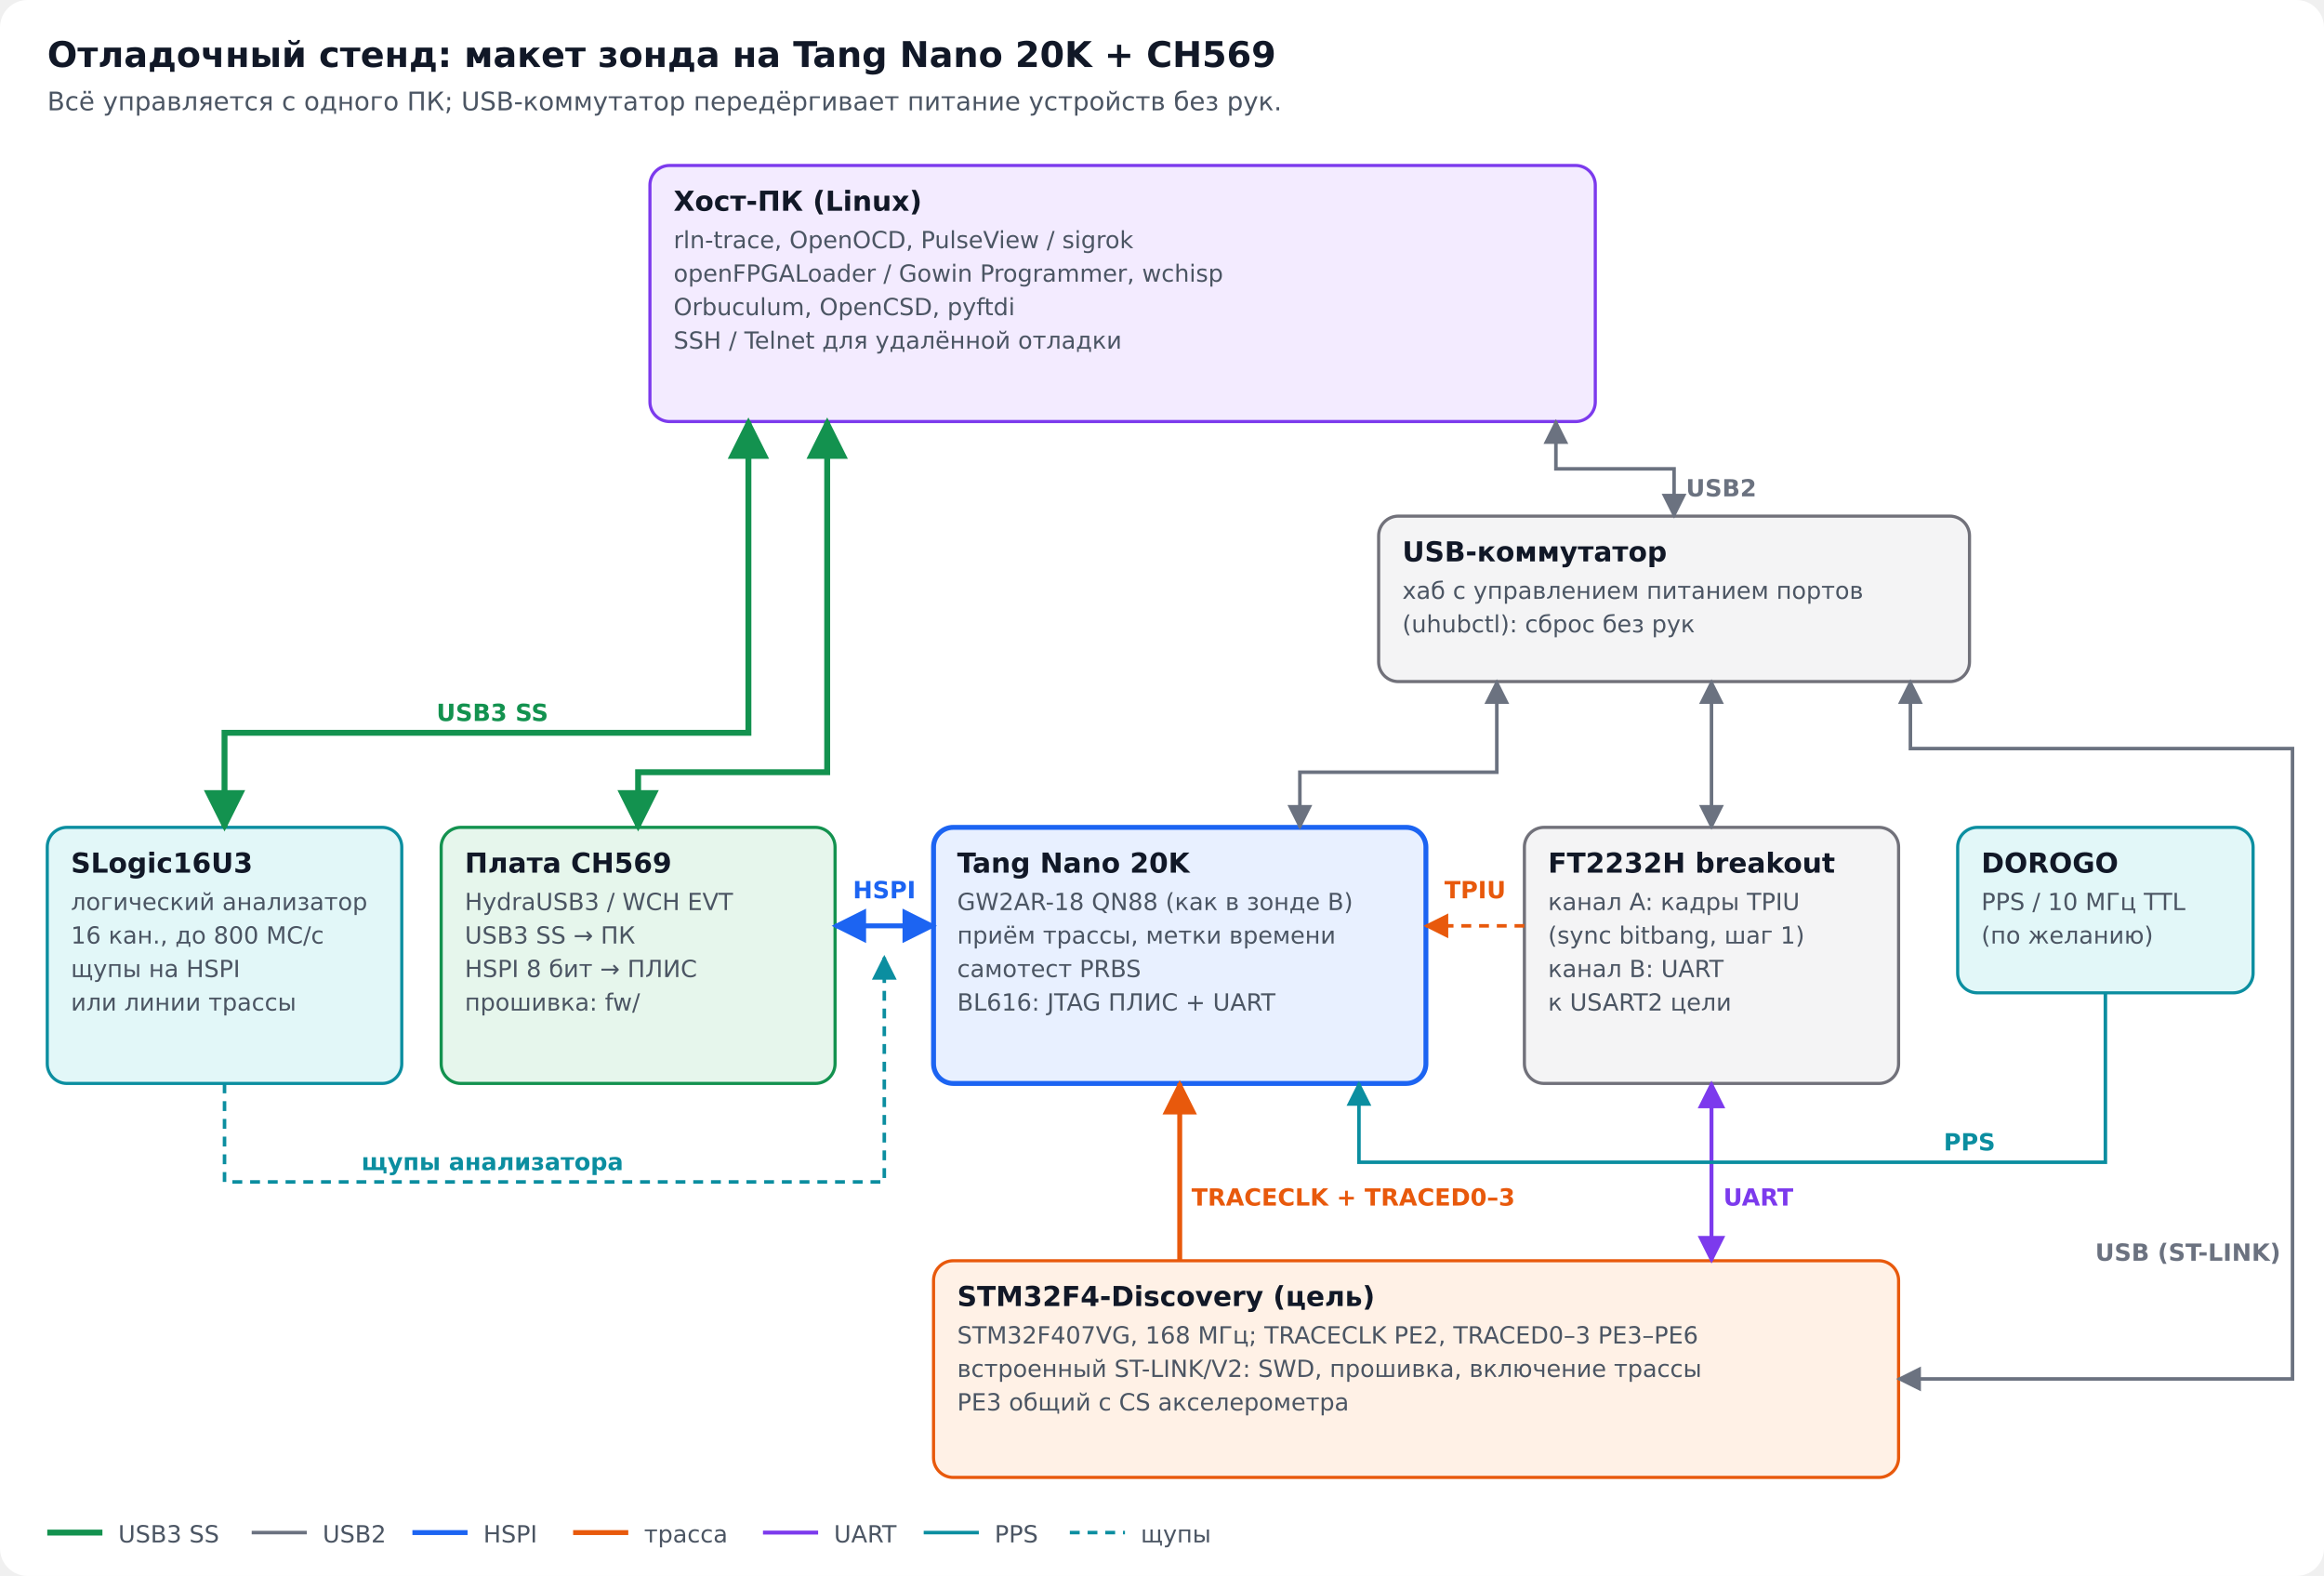
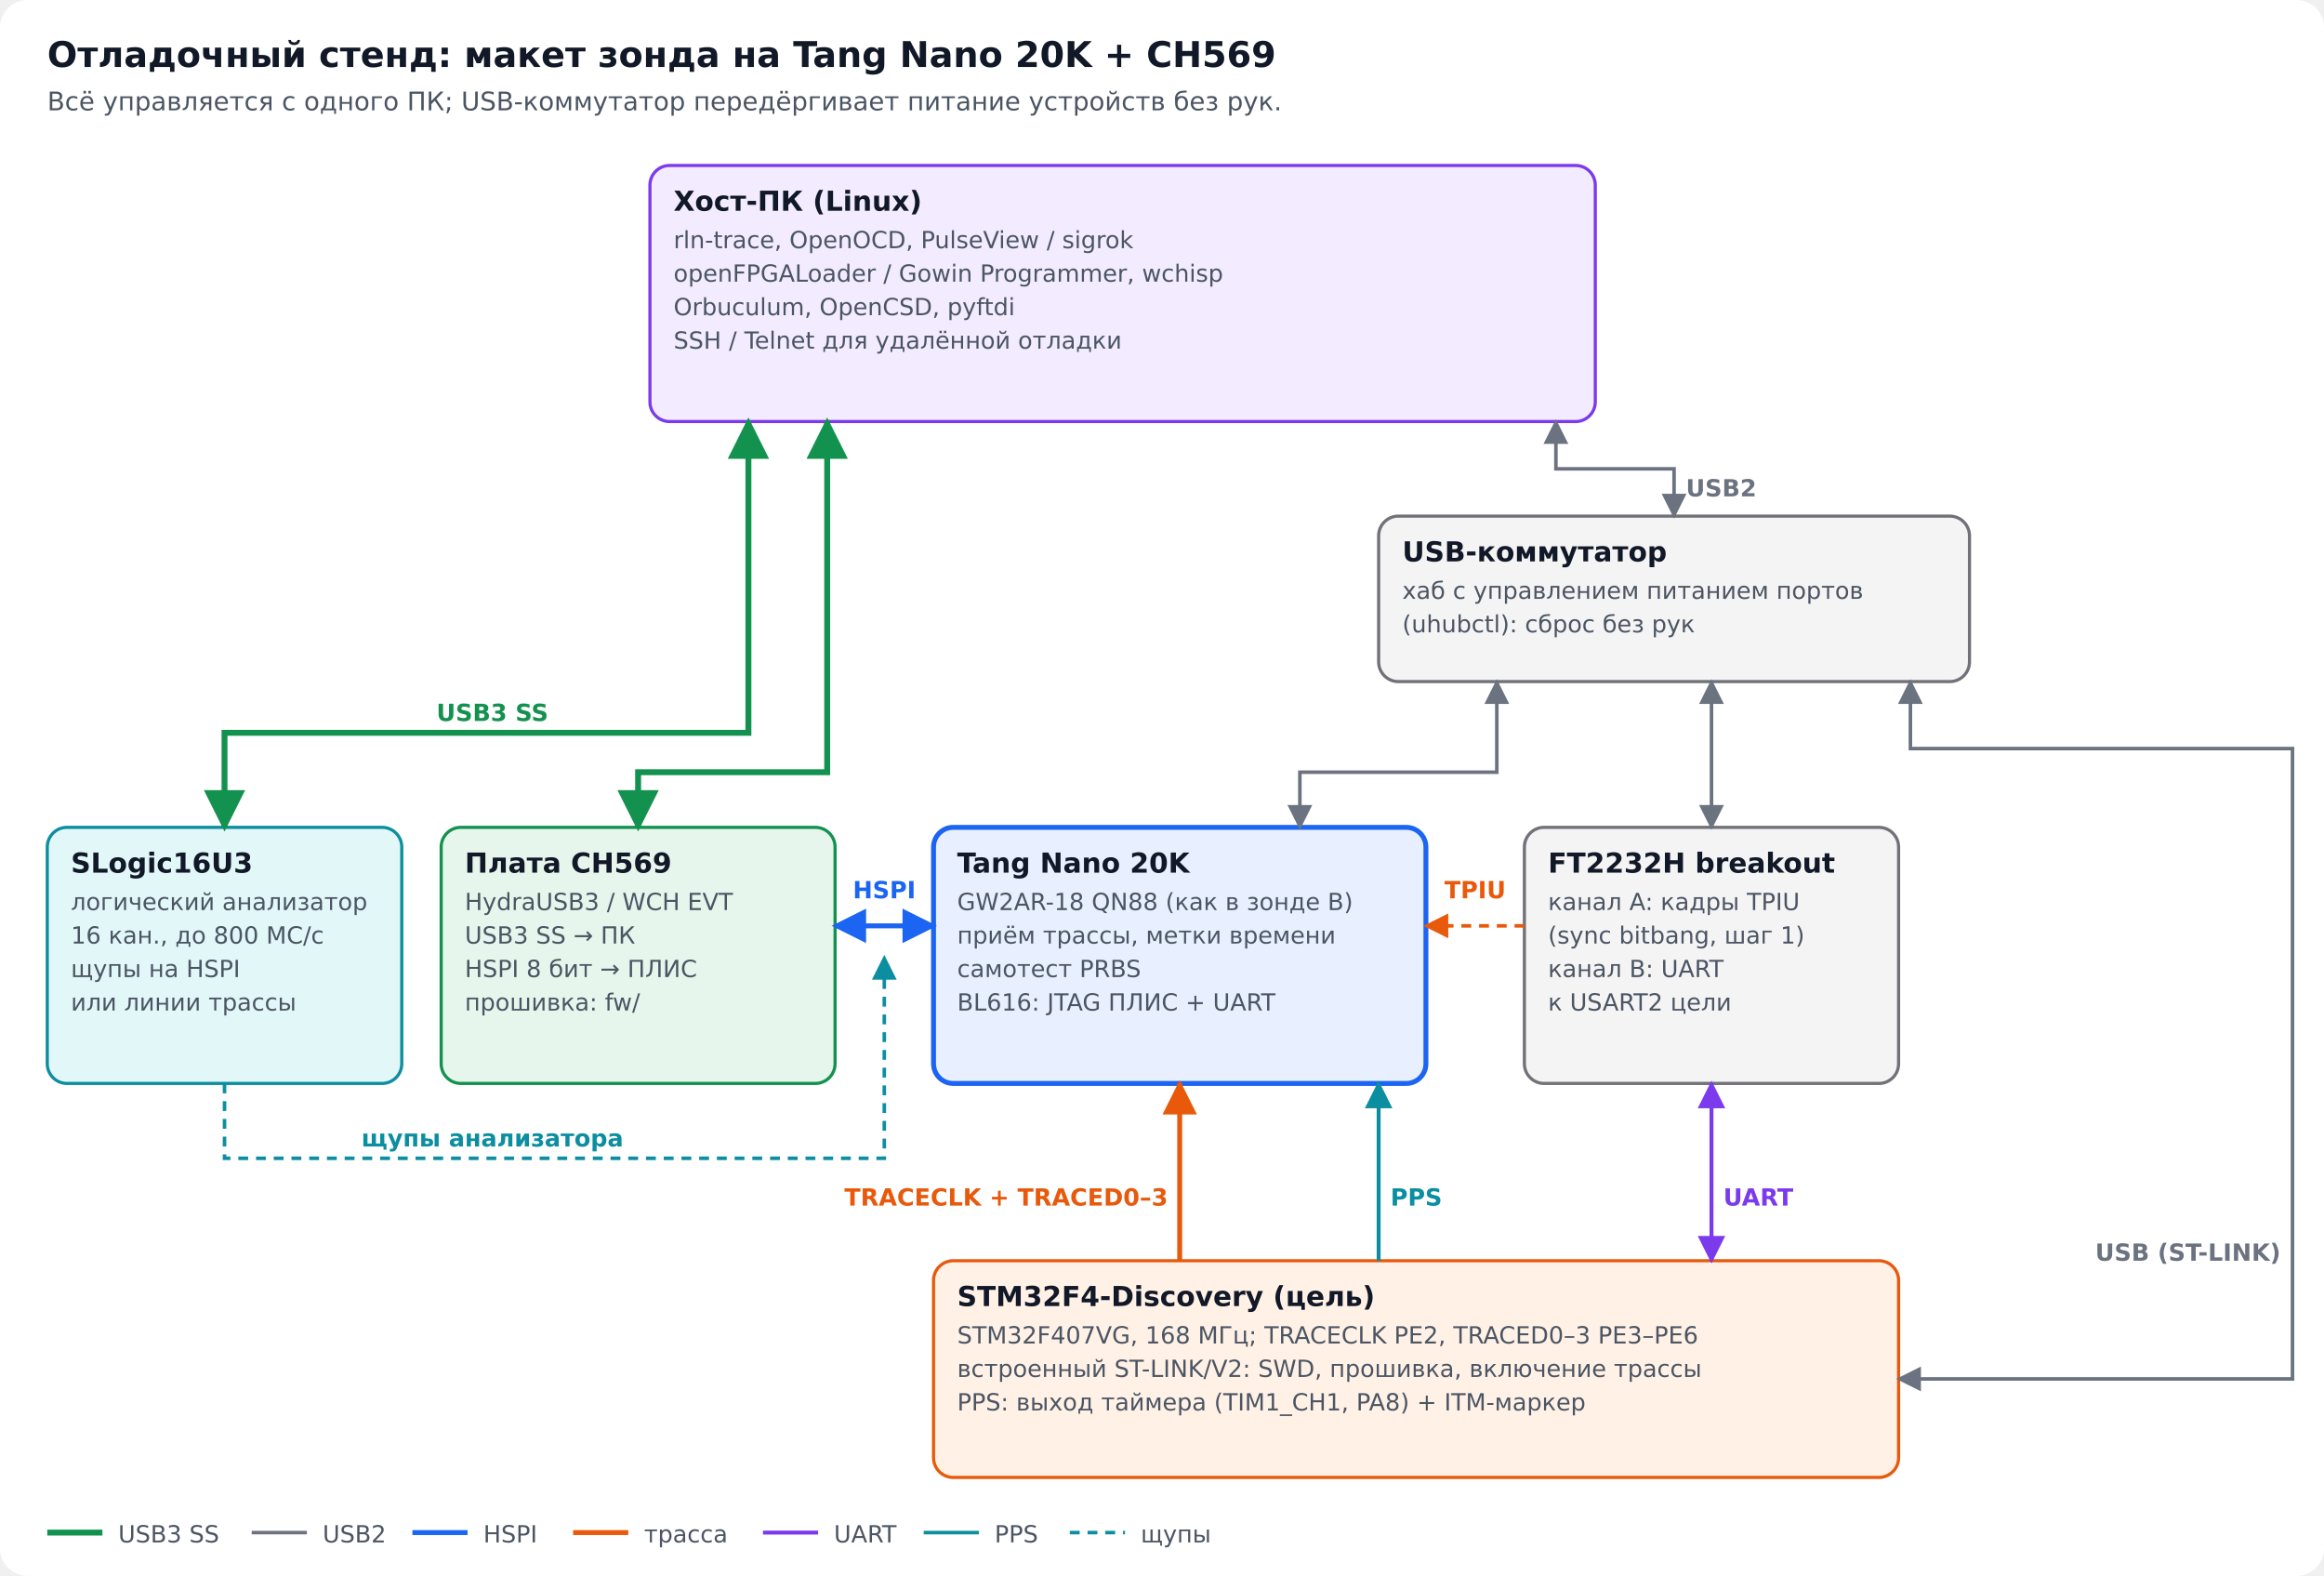
<svg xmlns="http://www.w3.org/2000/svg" viewBox="0 0 1180 800" width="1180" height="800" font-family="'Segoe UI','DejaVu Sans',Helvetica,Arial,sans-serif" role="img">
  <defs>
    <marker id="a0B8EA0" viewBox="0 0 10 10" refX="9" refY="5" markerWidth="7" markerHeight="7" orient="auto-start-reverse">
      <path d="M0 0L10 5L0 10z" fill="#0B8EA0" />
    </marker>
  </defs>
  <defs>
    <marker id="a7C3AED" viewBox="0 0 10 10" refX="9" refY="5" markerWidth="7" markerHeight="7" orient="auto-start-reverse">
      <path d="M0 0L10 5L0 10z" fill="#7C3AED" />
    </marker>
  </defs>
  <defs>
    <marker id="aE8590C" viewBox="0 0 10 10" refX="9" refY="5" markerWidth="7" markerHeight="7" orient="auto-start-reverse">
      <path d="M0 0L10 5L0 10z" fill="#E8590C" />
    </marker>
  </defs>
  <defs>
    <marker id="a1C64F2" viewBox="0 0 10 10" refX="9" refY="5" markerWidth="7" markerHeight="7" orient="auto-start-reverse">
      <path d="M0 0L10 5L0 10z" fill="#1C64F2" />
    </marker>
  </defs>
  <defs>
    <marker id="a6B7280" viewBox="0 0 10 10" refX="9" refY="5" markerWidth="7" markerHeight="7" orient="auto-start-reverse">
      <path d="M0 0L10 5L0 10z" fill="#6B7280" />
    </marker>
  </defs>
  <defs>
    <marker id="a13924F" viewBox="0 0 10 10" refX="9" refY="5" markerWidth="7" markerHeight="7" orient="auto-start-reverse">
      <path d="M0 0L10 5L0 10z" fill="#13924F" />
    </marker>
  </defs>
  <rect x="0" y="0" width="1180" height="800" rx="14" fill="#FFFFFF" />
  <text x="24" y="34" font-size="18" font-weight="700" fill="#111827" text-anchor="start">Отладочный стенд: макет зонда на Tang Nano 20K + CH569</text>
  <text x="24" y="56" font-size="13" font-weight="400" fill="#4B5563" text-anchor="start">Всё управляется с одного ПК; USB-коммутатор передёргивает питание устройств без рук.</text>
  <rect x="330" y="84" width="480" height="130" rx="10" fill="#F3EBFF" stroke="#7C3AED" stroke-width="1.6" />
  <text x="342" y="107" font-size="14" font-weight="700" fill="#111827" text-anchor="start">Хост-ПК (Linux)</text>
  <text x="342" y="126" font-size="12" font-weight="400" fill="#4B5563" text-anchor="start">rln-trace, OpenOCD, PulseView / sigrok</text>
  <text x="342" y="143" font-size="12" font-weight="400" fill="#4B5563" text-anchor="start">openFPGALoader / Gowin Programmer, wchisp</text>
  <text x="342" y="160" font-size="12" font-weight="400" fill="#4B5563" text-anchor="start">Orbuculum, OpenCSD, pyftdi</text>
  <text x="342" y="177" font-size="12" font-weight="400" fill="#4B5563" text-anchor="start">SSH / Telnet для удалённой отладки</text>
  <rect x="700" y="262" width="300" height="84" rx="10" fill="#F4F4F5" stroke="#71717A" stroke-width="1.6" />
  <text x="712" y="285" font-size="14" font-weight="700" fill="#111827" text-anchor="start">USB-коммутатор</text>
  <text x="712" y="304" font-size="12" font-weight="400" fill="#4B5563" text-anchor="start">хаб с управлением питанием портов</text>
  <text x="712" y="321" font-size="12" font-weight="400" fill="#4B5563" text-anchor="start">(uhubctl): сброс без рук</text>
  <rect x="24" y="420" width="180" height="130" rx="10" fill="#E2F7F8" stroke="#0B8EA0" stroke-width="1.6" />
  <text x="36" y="443" font-size="14" font-weight="700" fill="#111827" text-anchor="start">SLogic16U3</text>
  <text x="36" y="462" font-size="12" font-weight="400" fill="#4B5563" text-anchor="start">логический анализатор</text>
  <text x="36" y="479" font-size="12" font-weight="400" fill="#4B5563" text-anchor="start">16 кан., до 800 МС/с</text>
  <text x="36" y="496" font-size="12" font-weight="400" fill="#4B5563" text-anchor="start">щупы на HSPI</text>
  <text x="36" y="513" font-size="12" font-weight="400" fill="#4B5563" text-anchor="start">или линии трассы</text>
  <rect x="224" y="420" width="200" height="130" rx="10" fill="#E6F6EC" stroke="#13924F" stroke-width="1.6" />
  <text x="236" y="443" font-size="14" font-weight="700" fill="#111827" text-anchor="start">Плата CH569</text>
  <text x="236" y="462" font-size="12" font-weight="400" fill="#4B5563" text-anchor="start">HydraUSB3 / WCH EVT</text>
  <text x="236" y="479" font-size="12" font-weight="400" fill="#4B5563" text-anchor="start">USB3 SS → ПК</text>
  <text x="236" y="496" font-size="12" font-weight="400" fill="#4B5563" text-anchor="start">HSPI 8 бит → ПЛИС</text>
  <text x="236" y="513" font-size="12" font-weight="400" fill="#4B5563" text-anchor="start">прошивка: fw/</text>
  <rect x="474" y="420" width="250" height="130" rx="10" fill="#E8F0FF" stroke="#1C64F2" stroke-width="2.5" />
  <text x="486" y="443" font-size="14" font-weight="700" fill="#111827" text-anchor="start">Tang Nano 20K</text>
  <text x="486" y="462" font-size="12" font-weight="400" fill="#4B5563" text-anchor="start">GW2AR-18 QN88 (как в зонде B)</text>
  <text x="486" y="479" font-size="12" font-weight="400" fill="#4B5563" text-anchor="start">приём трассы, метки времени</text>
  <text x="486" y="496" font-size="12" font-weight="400" fill="#4B5563" text-anchor="start">самотест PRBS</text>
  <text x="486" y="513" font-size="12" font-weight="400" fill="#4B5563" text-anchor="start">BL616: JTAG ПЛИС + UART</text>
  <rect x="774" y="420" width="190" height="130" rx="10" fill="#F4F4F5" stroke="#71717A" stroke-width="1.6" />
  <text x="786" y="443" font-size="14" font-weight="700" fill="#111827" text-anchor="start">FT2232H breakout</text>
  <text x="786" y="462" font-size="12" font-weight="400" fill="#4B5563" text-anchor="start">канал A: кадры TPIU</text>
  <text x="786" y="479" font-size="12" font-weight="400" fill="#4B5563" text-anchor="start">(sync bitbang, шаг 1)</text>
  <text x="786" y="496" font-size="12" font-weight="400" fill="#4B5563" text-anchor="start">канал B: UART</text>
  <text x="786" y="513" font-size="12" font-weight="400" fill="#4B5563" text-anchor="start">к USART2 цели</text>
-   <rect x="994" y="420" width="150" height="84" rx="10" fill="#E2F7F8" stroke="#0B8EA0" stroke-width="1.6" />
-   <text x="1006" y="443" font-size="14" font-weight="700" fill="#111827" text-anchor="start">DOROGO</text>
-   <text x="1006" y="462" font-size="12" font-weight="400" fill="#4B5563" text-anchor="start">PPS / 10 МГц TTL</text>
-   <text x="1006" y="479" font-size="12" font-weight="400" fill="#4B5563" text-anchor="start">(по желанию)</text>
  <rect x="474" y="640" width="490" height="110" rx="10" fill="#FFF1E6" stroke="#E8590C" stroke-width="1.6" />
  <text x="486" y="663" font-size="14" font-weight="700" fill="#111827" text-anchor="start">STM32F4-Discovery (цель)</text>
  <text x="486" y="682" font-size="12" font-weight="400" fill="#4B5563" text-anchor="start">STM32F407VG, 168 МГц; TRACECLK PE2, TRACED0–3 PE3–PE6</text>
  <text x="486" y="699" font-size="12" font-weight="400" fill="#4B5563" text-anchor="start">встроенный ST-LINK/V2: SWD, прошивка, включение трассы</text>
-   <text x="486" y="716" font-size="12" font-weight="400" fill="#4B5563" text-anchor="start">PE3 общий с CS акселерометра</text>
+   <text x="486" y="716" font-size="12" font-weight="400" fill="#4B5563" text-anchor="start">PPS: выход таймера (TIM1_CH1, PA8) + ITM-маркер</text>
  <path d="M380 214 L380 372 L114 372 L114 420" fill="none" stroke="#13924F" stroke-width="3" marker-end="url(#a13924F)" marker-start="url(#a13924F)" />
  <text x="250" y="366" font-size="12" font-weight="600" fill="#13924F" text-anchor="middle">USB3 SS</text>
  <path d="M420 214 L420 392 L324 392 L324 420" fill="none" stroke="#13924F" stroke-width="3" marker-end="url(#a13924F)" marker-start="url(#a13924F)" />
  <path d="M790 214 L790 238 L850 238 L850 262" fill="none" stroke="#6B7280" stroke-width="1.8" marker-end="url(#a6B7280)" marker-start="url(#a6B7280)" />
  <text x="856" y="252" font-size="12" font-weight="600" fill="#6B7280" text-anchor="start">USB2</text>
  <path d="M760 346 L760 392 L660 392 L660 420" fill="none" stroke="#6B7280" stroke-width="1.8" marker-end="url(#a6B7280)" marker-start="url(#a6B7280)" />
  <path d="M869 346 L869 420" fill="none" stroke="#6B7280" stroke-width="1.8" marker-end="url(#a6B7280)" marker-start="url(#a6B7280)" />
  <path d="M970 346 L970 380 L1164 380 L1164 700 L964 700" fill="none" stroke="#6B7280" stroke-width="1.8" marker-end="url(#a6B7280)" marker-start="url(#a6B7280)" />
  <text x="1158" y="640" font-size="12" font-weight="600" fill="#6B7280" text-anchor="end">USB (ST-LINK)</text>
  <path d="M424 470 L474 470" fill="none" stroke="#1C64F2" stroke-width="2.5" marker-end="url(#a1C64F2)" marker-start="url(#a1C64F2)" />
  <text x="449" y="456" font-size="12" font-weight="600" fill="#1C64F2" text-anchor="middle">HSPI</text>
  <path d="M774 470 L724 470" fill="none" stroke="#E8590C" stroke-width="1.8" stroke-dasharray="5 4" marker-end="url(#aE8590C)" />
  <text x="749" y="456" font-size="12" font-weight="600" fill="#E8590C" text-anchor="middle">TPIU</text>
  <path d="M599 640 L599 550" fill="none" stroke="#E8590C" stroke-width="2.5" marker-end="url(#aE8590C)" />
-   <text x="605" y="612" font-size="12" font-weight="600" fill="#E8590C" text-anchor="start">TRACECLK + TRACED0–3</text>
+   <text x="593" y="612" font-size="12" font-weight="600" fill="#E8590C" text-anchor="end">TRACECLK + TRACED0–3</text>
  <path d="M869 550 L869 640" fill="none" stroke="#7C3AED" stroke-width="2" marker-end="url(#a7C3AED)" marker-start="url(#a7C3AED)" />
  <text x="875" y="612" font-size="12" font-weight="600" fill="#7C3AED" text-anchor="start">UART</text>
-   <path d="M1069 504 L1069 590 L690 590 L690 550" fill="none" stroke="#0B8EA0" stroke-width="1.8" marker-end="url(#a0B8EA0)" />
-   <text x="1000" y="584" font-size="12" font-weight="600" fill="#0B8EA0" text-anchor="middle">PPS</text>
-   <path d="M114 550 L114 600 L449 600 L449 486" fill="none" stroke="#0B8EA0" stroke-width="1.8" stroke-dasharray="5 4" marker-end="url(#a0B8EA0)" />
-   <text x="250" y="594" font-size="12" font-weight="600" fill="#0B8EA0" text-anchor="middle">щупы анализатора</text>
+   <path d="M700 640 L700 550" fill="none" stroke="#0B8EA0" stroke-width="2" marker-end="url(#a0B8EA0)" />
+   <text x="706" y="612" font-size="12" font-weight="600" fill="#0B8EA0" text-anchor="start">PPS</text>
+   <path d="M114 550 L114 588 L449 588 L449 486" fill="none" stroke="#0B8EA0" stroke-width="1.8" stroke-dasharray="5 4" marker-end="url(#a0B8EA0)" />
+   <text x="250" y="582" font-size="12" font-weight="600" fill="#0B8EA0" text-anchor="middle">щупы анализатора</text>
  <path d="M24 778 L52 778" stroke="#13924F" stroke-width="3" />
  <text x="60" y="783" font-size="12" font-weight="400" fill="#4B5563" text-anchor="start">USB3 SS</text>
  <path d="M127.8 778 L155.8 778" stroke="#6B7280" stroke-width="1.8" />
  <text x="163.8" y="783" font-size="12" font-weight="400" fill="#4B5563" text-anchor="start">USB2</text>
  <path d="M209.4 778 L237.4 778" stroke="#1C64F2" stroke-width="2.5" />
  <text x="245.4" y="783" font-size="12" font-weight="400" fill="#4B5563" text-anchor="start">HSPI</text>
  <path d="M291.0 778 L319.0 778" stroke="#E8590C" stroke-width="2.5" />
  <text x="327.0" y="783" font-size="12" font-weight="400" fill="#4B5563" text-anchor="start">трасса</text>
  <path d="M387.4 778 L415.4 778" stroke="#7C3AED" stroke-width="2" />
  <text x="423.4" y="783" font-size="12" font-weight="400" fill="#4B5563" text-anchor="start">UART</text>
  <path d="M469.0 778 L497.0 778" stroke="#0B8EA0" stroke-width="1.8" />
  <text x="505.0" y="783" font-size="12" font-weight="400" fill="#4B5563" text-anchor="start">PPS</text>
  <path d="M543.2 778 L571.2 778" stroke="#0B8EA0" stroke-width="1.8" stroke-dasharray="5 4" />
  <text x="579.2" y="783" font-size="12" font-weight="400" fill="#4B5563" text-anchor="start">щупы</text>
</svg>
